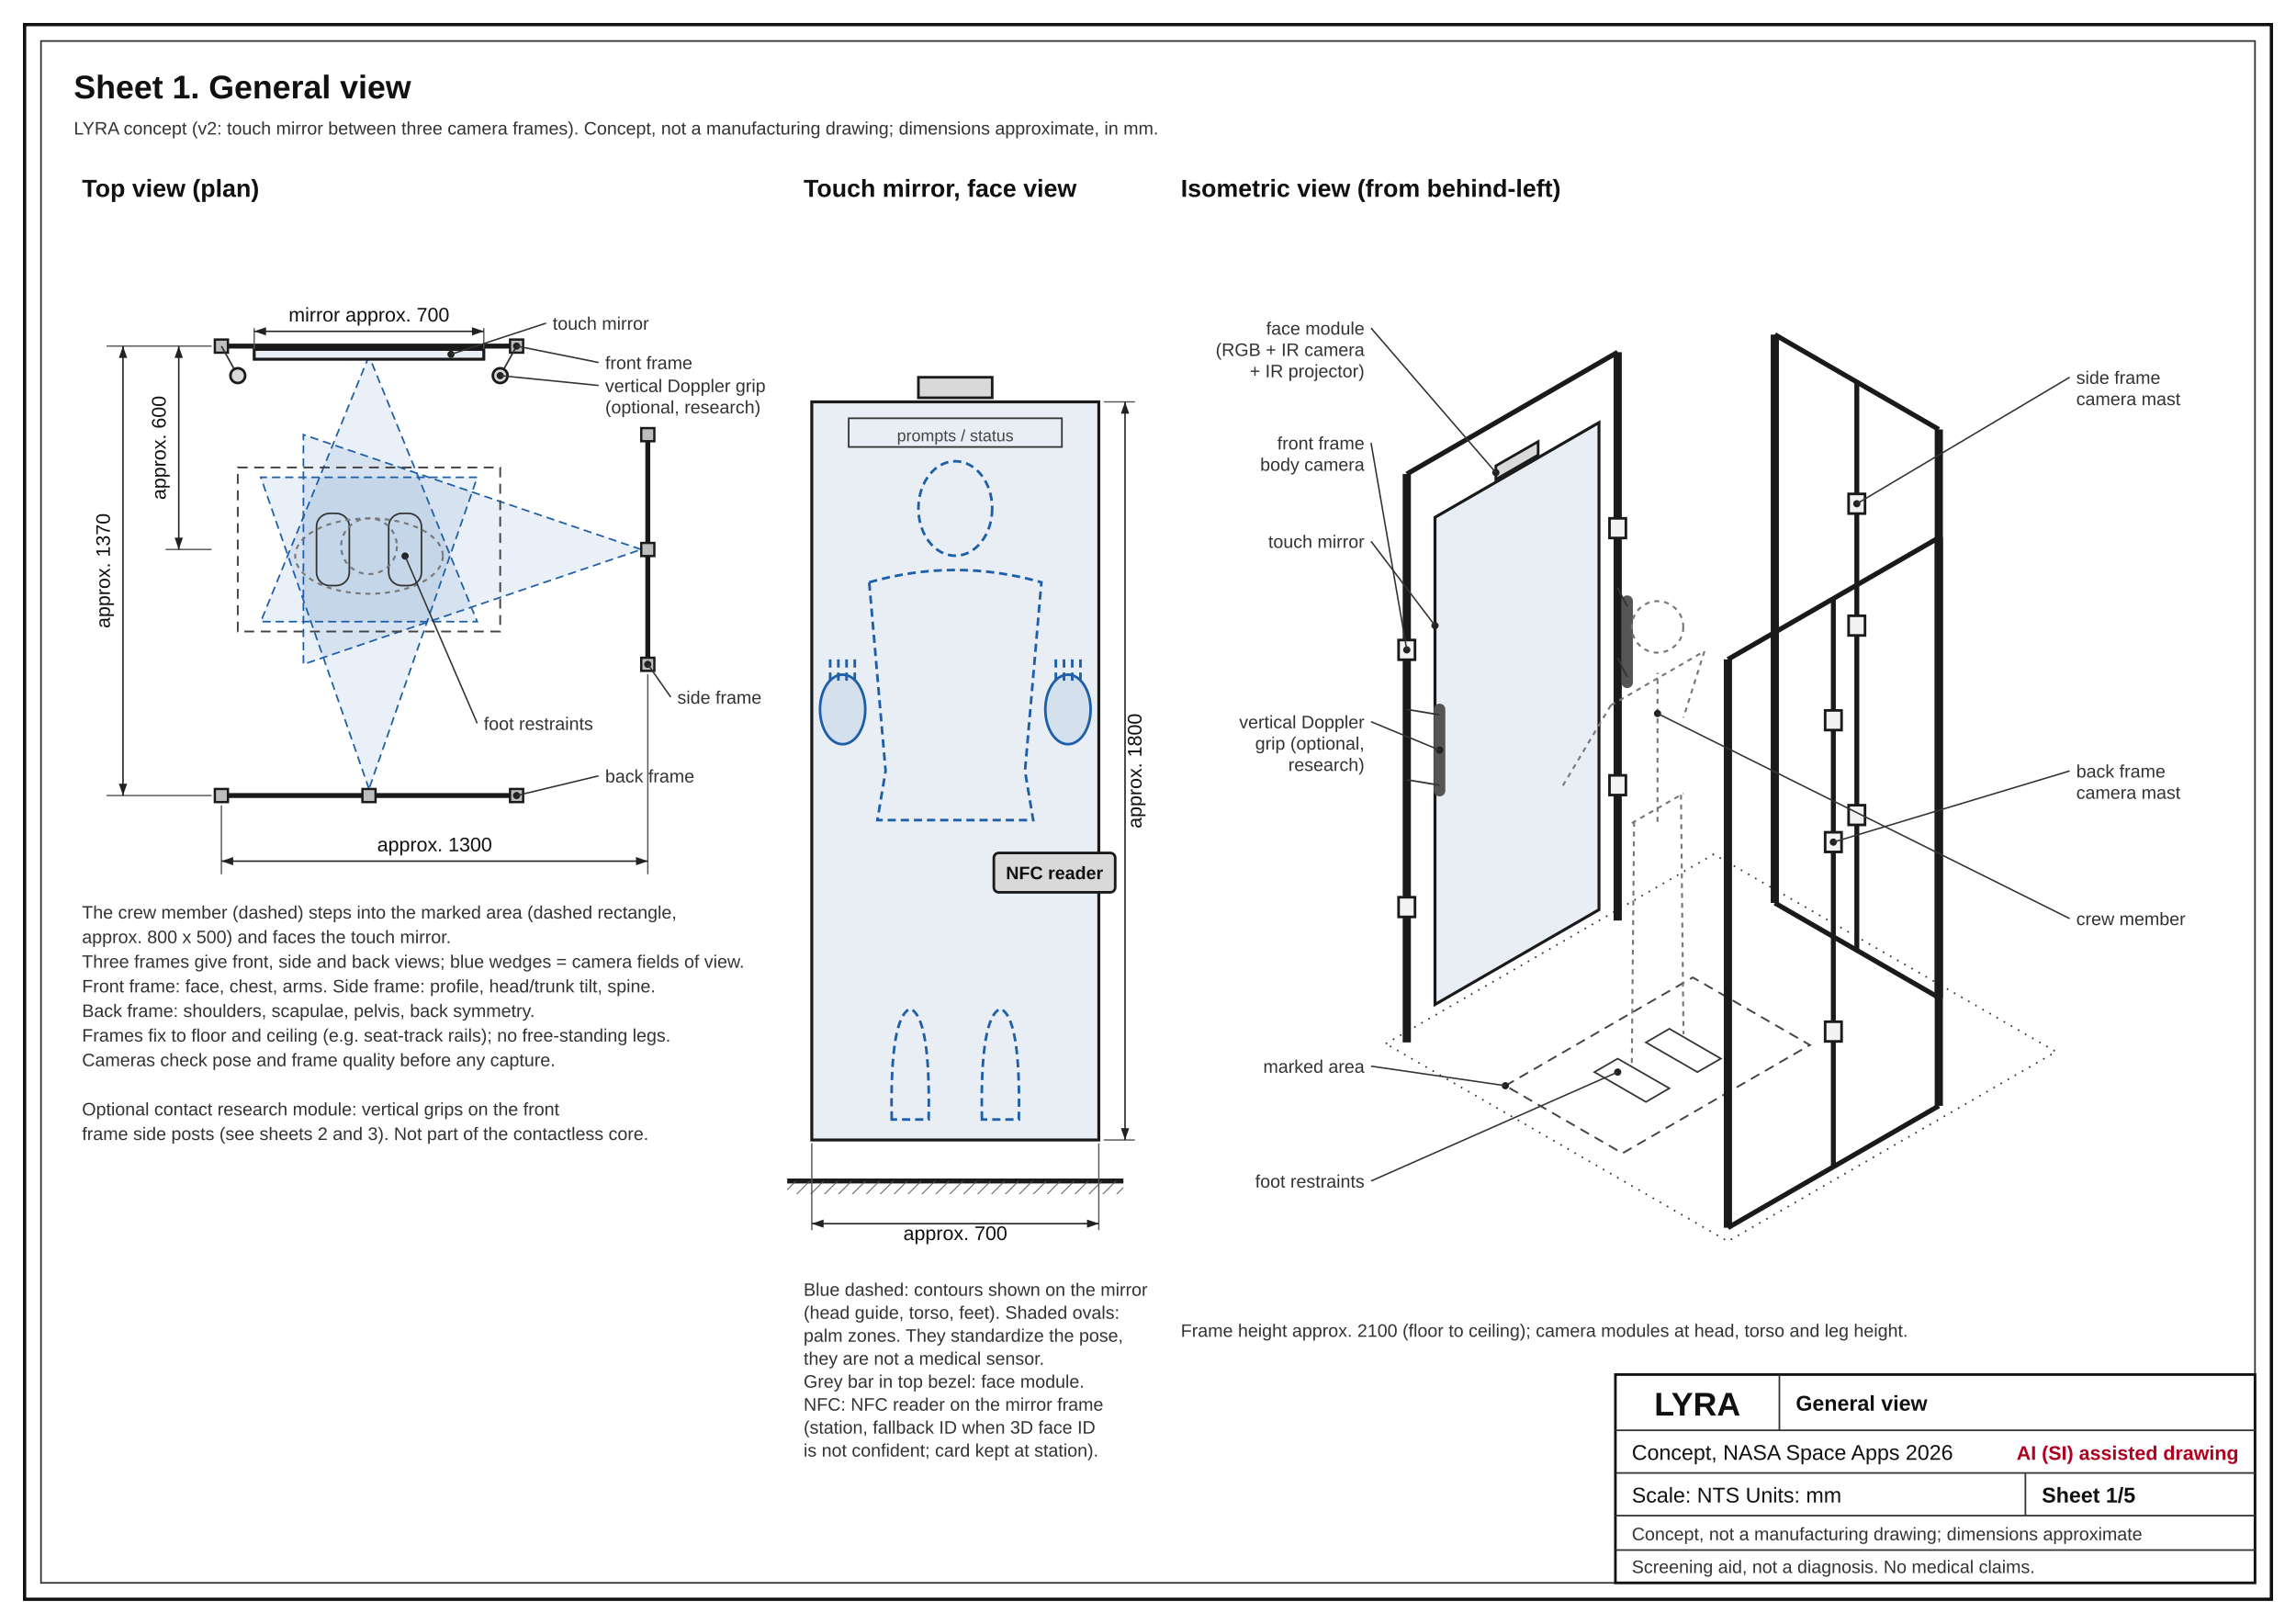
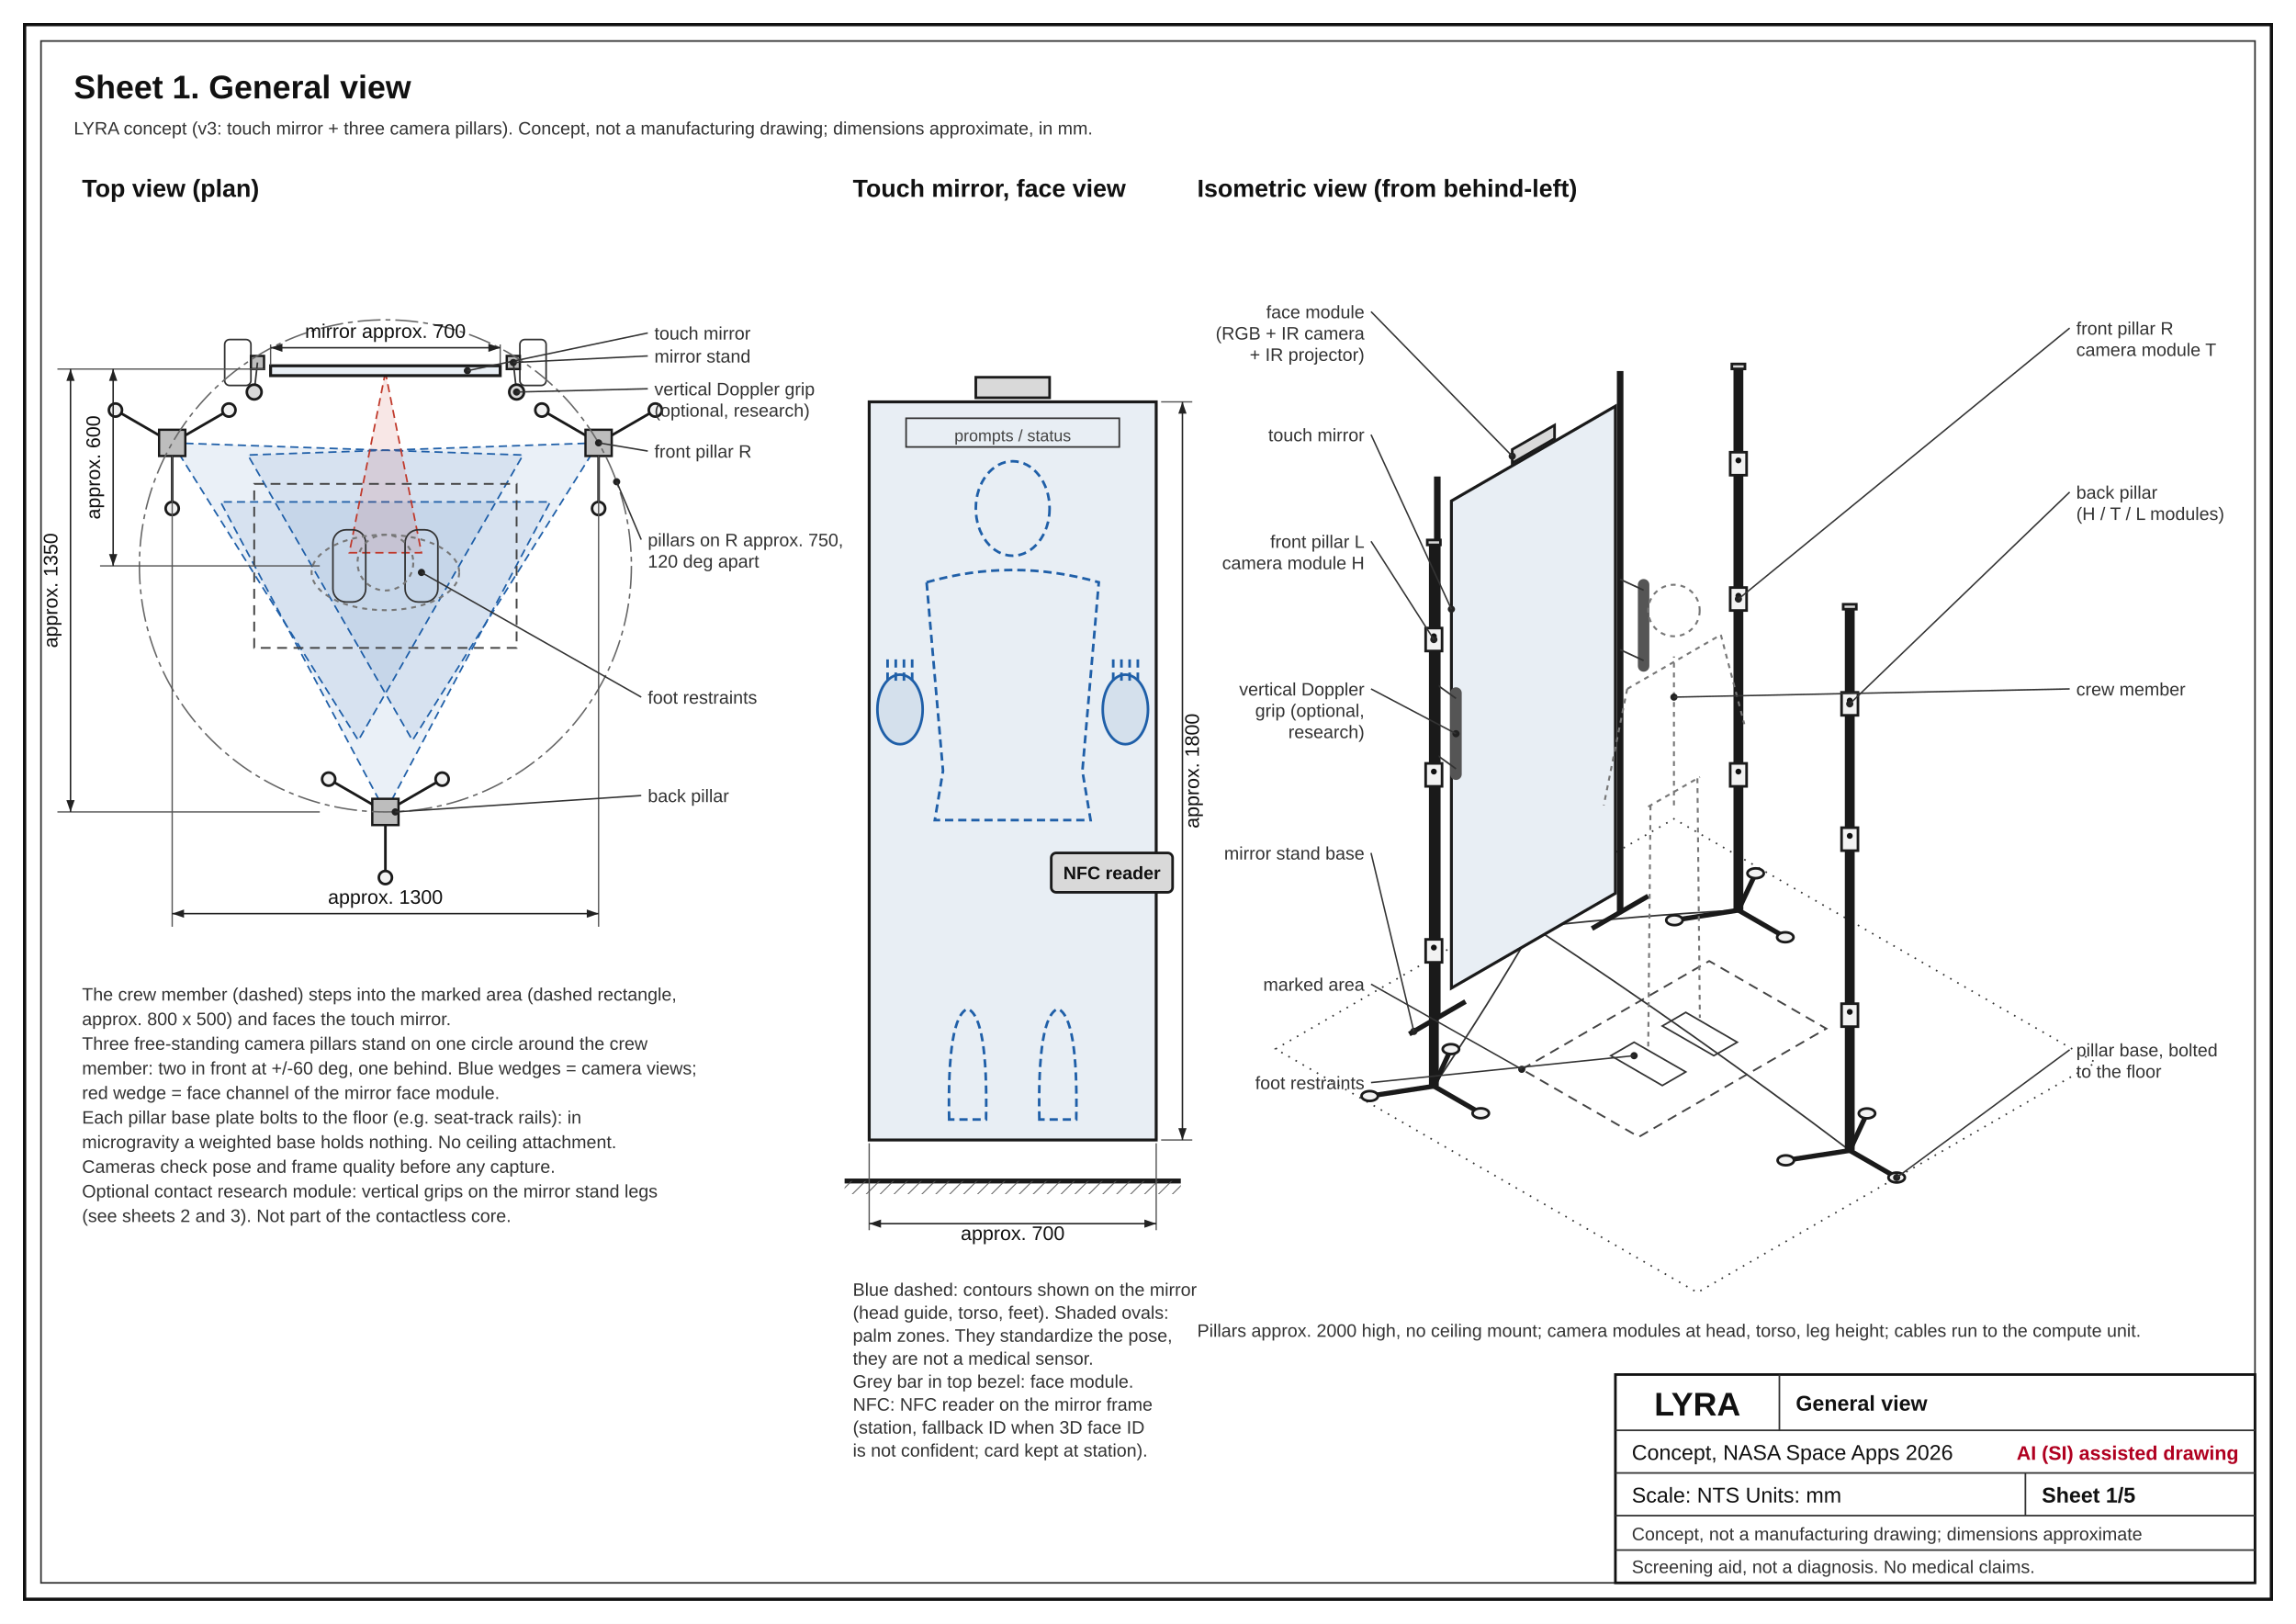
<svg xmlns="http://www.w3.org/2000/svg" viewBox="0 0 1400 990" width="1400" height="990">
  <defs>
    <marker id="da" viewBox="0 0 10 10" refX="10" refY="5" markerWidth="8" markerHeight="8" orient="auto-start-reverse">
      <path d="M0,1.5 L10,5 L0,8.5 z" fill="#222" />
    </marker>
    <marker id="fa" viewBox="0 0 10 10" refX="9" refY="5" markerWidth="7" markerHeight="7" orient="auto">
      <path d="M0,0 L10,5 L0,10 z" fill="#222" />
    </marker>
    <marker id="fr" viewBox="0 0 10 10" refX="9" refY="5" markerWidth="7" markerHeight="7" orient="auto">
      <path d="M0,0 L10,5 L0,10 z" fill="#c0392b" />
    </marker>
    <marker id="fb" viewBox="0 0 10 10" refX="9" refY="5" markerWidth="7" markerHeight="7" orient="auto">
      <path d="M0,0 L10,5 L0,10 z" fill="#1f5fa8" />
    </marker>
    <pattern id="hatch" width="6" height="6" patternUnits="userSpaceOnUse" patternTransform="rotate(45)">
      <line x1="0" y1="0" x2="0" y2="6" stroke="#555" stroke-width="1" />
    </pattern>
    <pattern id="hatch2" width="5" height="5" patternUnits="userSpaceOnUse" patternTransform="rotate(-45)">
      <line x1="0" y1="0" x2="0" y2="5" stroke="#777" stroke-width="0.8" />
    </pattern>
    <style>
    text{font-family:Arial,Helvetica,sans-serif}
    .t{font-size:13px;fill:#111}
    .s{font-size:11px;fill:#333}
    .xs{font-size:10px;fill:#444}
    .b{font-size:13px;fill:#111;font-weight:bold}
    .bs{font-size:11px;fill:#111;font-weight:bold}
    .h{font-size:20px;fill:#111;font-weight:bold}
    .vh{font-size:15px;fill:#111;font-weight:bold}
    .dl{font-size:12px;fill:#111}
    .ai{font-size:12px;fill:#b00020;font-weight:bold}
    .tg{font-size:9.5px;fill:#fff;font-weight:bold;letter-spacing:0.2px}
    .rt{font-size:11px;fill:#c0392b}
    .bt{font-size:11px;fill:#1f5fa8}
    .gt{font-size:11px;fill:#1a7a4a}
    .o{stroke:#1a1a1a;stroke-width:1.6;fill:none}
    .of{stroke:#1a1a1a;stroke-width:1.6;fill:#f2f2f2}
    .ofd{stroke:#1a1a1a;stroke-width:1.6;fill:#d9d9d9}
    .mir{stroke:#1a1a1a;stroke-width:1.8;fill:#e8eef4}
    .thick{stroke:#1a1a1a;stroke-width:3;fill:none}
    .post{stroke:#1a1a1a;stroke-width:1.4;fill:#bdbdbd}
    .thin{stroke:#333;stroke-width:1;fill:none}
    .hid{stroke:#444;stroke-width:1.1;fill:none;stroke-dasharray:6 4}
    .ctr{stroke:#666;stroke-width:0.9;fill:none;stroke-dasharray:14 3 3 3}
    .ex{stroke:#555;stroke-width:0.8;fill:none}
    .dim{stroke:#222;stroke-width:0.9;fill:none;marker-start:url(#da);marker-end:url(#da)}
    .ld{stroke:#333;stroke-width:0.9;fill:none}
    .fl{stroke:#222;stroke-width:1.5;fill:none}
    .fld{stroke:#222;stroke-width:1.5;fill:none;stroke-dasharray:7 4}
    .sl{fill:#c0392b;fill-opacity:0.12;stroke:#c0392b;stroke-width:1;stroke-dasharray:5 3}
    .tof{fill:#1f5fa8;fill-opacity:0.09;stroke:#1f5fa8;stroke-width:1;stroke-dasharray:5 3}
    .hum{stroke:#777;stroke-width:1.2;fill:none;stroke-dasharray:3 3}
    .cont{stroke:#1f5fa8;stroke-width:1.6;fill:none;stroke-dasharray:5 3}
    .palm{stroke:#1f5fa8;stroke-width:1.6;fill:#1f5fa8;fill-opacity:0.10}
    .gel{stroke:#1a7a4a;stroke-width:1.4;fill:#1a7a4a;fill-opacity:0.22}
    .rim{stroke:#1a1a1a;stroke-width:1.2;fill:#9e9e9e}
    .mem{stroke:#6a3d9a;stroke-width:2.2;fill:none}
    .skin{stroke:#8a5a44;stroke-width:1.4;fill:#f3d9c9}
    .ac{stroke:#c0392b;stroke-width:1.6;fill:none;marker-end:url(#fr)}
    .acd{stroke:#1f5fa8;stroke-width:1.4;fill:none;stroke-dasharray:5 3;marker-end:url(#fb)}
    .frame{stroke:#111;stroke-width:2;fill:none}
    .blk{stroke:#1a1a1a;stroke-width:1.5;fill:#fafafa}
    .blkg{stroke:#1a1a1a;stroke-width:1.5;fill:#eef3ee}
    .blkb{stroke:#1a1a1a;stroke-width:1.5;fill:#eaf0f8}
    .blkd{stroke:#555;stroke-width:1.4;fill:#fafafa;stroke-dasharray:6 4}
    .note{stroke:#b35900;stroke-width:1.5;fill:#fff8ef}
    .grp{stroke:#555;stroke-width:1;fill:none;stroke-dasharray:6 4}
  </style>
  </defs>
  <rect x="0" y="0" width="1400" height="990" fill="#fff" />
  <rect x="15.0" y="15.0" width="1370.0" height="960.0" rx="0" class="frame" />
  <rect x="25.0" y="25.0" width="1350.0" height="940.0" rx="0" class="thin" />
  <text x="45.0" y="60.0" class="h" text-anchor="start">Sheet 1. General view</text>
-   <text x="45.0" y="82.0" class="s" text-anchor="start">LYRA concept (v2: touch mirror between three camera frames). Concept, not a manufacturing drawing; dimensions approximate, in mm.</text>
+   <text x="45.0" y="82.0" class="s" text-anchor="start">LYRA concept (v3: touch mirror + three camera pillars). Concept, not a manufacturing drawing; dimensions approximate, in mm.</text>
  <rect x="985" y="838" width="390" height="127" fill="#fff" stroke="#111" stroke-width="1.6" />
  <line x1="985.0" y1="872.0" x2="1375.0" y2="872.0" class="thin" />
  <line x1="985.0" y1="898.0" x2="1375.0" y2="898.0" class="thin" />
  <line x1="985.0" y1="924.0" x2="1375.0" y2="924.0" class="thin" />
  <line x1="985.0" y1="945.0" x2="1375.0" y2="945.0" class="thin" />
  <line x1="1085.0" y1="838.0" x2="1085.0" y2="872.0" class="thin" />
  <line x1="1235.0" y1="898.0" x2="1235.0" y2="924.0" class="thin" />
  <text x="1035.0" y="863.0" class="h" text-anchor="middle">LYRA</text>
  <text x="1095.0" y="860.0" class="b" text-anchor="start">General view</text>
  <text x="995.0" y="890.0" class="t" text-anchor="start">Concept, NASA Space Apps 2026</text>
  <text x="1365.0" y="890.0" class="ai" text-anchor="end">AI (SI) assisted drawing</text>
  <text x="995.0" y="916.0" class="t" text-anchor="start">Scale: NTS   Units: mm</text>
  <text x="1245.0" y="916.0" class="b" text-anchor="start">Sheet 1/5</text>
  <text x="995.0" y="939.0" class="s" text-anchor="start">Concept, not a manufacturing drawing; dimensions approximate</text>
  <text x="995.0" y="959.0" class="s" text-anchor="start">Screening aid, not a diagnosis. No medical claims.</text>
  <text x="50.0" y="120.0" class="vh" text-anchor="start">Top view (plan)</text>
-   <polygon points="225.0,217.0 159.0,379.0 291.0,379.0" class="tof" />
-   <polygon points="391.0,335.0 185.0,265.0 185.0,405.0" class="tof" />
-   <polygon points="225.0,481.0 159.0,291.0 291.0,291.0" class="tof" />
-   <rect x="145.0" y="285.0" width="160.0" height="100.0" rx="0" class="hid" />
-   <rect x="193.0" y="313.0" width="20.0" height="44.0" rx="8" class="thin" />
-   <rect x="237.0" y="313.0" width="20.0" height="44.0" rx="8" class="thin" />
-   <ellipse cx="225.0" cy="339.0" rx="45.0" ry="23.0" class="hum" />
-   <circle cx="225.0" cy="333.0" r="17.0" class="hum" />
-   <line x1="135.0" y1="211.0" x2="315.0" y2="211.0" class="thick" />
-   <rect x="131.0" y="207.0" width="8.0" height="8.0" rx="0" class="post" />
-   <rect x="311.0" y="207.0" width="8.0" height="8.0" rx="0" class="post" />
-   <rect x="155.0" y="213.0" width="140.0" height="6.0" rx="0" class="mir" />
-   <line x1="135.0" y1="211.0" x2="145.0" y2="229.0" class="thin" />
-   <circle cx="145.0" cy="229.0" r="4.5" class="ofd" />
-   <line x1="315.0" y1="211.0" x2="305.0" y2="229.0" class="thin" />
-   <circle cx="305.0" cy="229.0" r="4.5" class="ofd" />
-   <line x1="395.0" y1="265.0" x2="395.0" y2="405.0" class="thick" />
-   <rect x="391.0" y="261.0" width="8.0" height="8.0" rx="0" class="post" />
-   <rect x="391.0" y="331.0" width="8.0" height="8.0" rx="0" class="post" />
-   <rect x="391.0" y="401.0" width="8.0" height="8.0" rx="0" class="post" />
-   <line x1="135.0" y1="485.0" x2="315.0" y2="485.0" class="thick" />
-   <rect x="131.0" y="481.0" width="8.0" height="8.0" rx="0" class="post" />
-   <rect x="221.0" y="481.0" width="8.0" height="8.0" rx="0" class="post" />
-   <rect x="311.0" y="481.0" width="8.0" height="8.0" rx="0" class="post" />
-   <line x1="135.0" y1="491.0" x2="135.0" y2="533.0" class="ex" />
-   <line x1="395.0" y1="411.0" x2="395.0" y2="533.0" class="ex" />
-   <line x1="135.0" y1="525.0" x2="395.0" y2="525.0" class="dim" />
-   <text x="265.0" y="519.0" class="dl" text-anchor="middle">approx. 1300</text>
-   <line x1="129.0" y1="211.0" x2="65.0" y2="211.0" class="ex" />
-   <line x1="129.0" y1="485.0" x2="65.0" y2="485.0" class="ex" />
-   <line x1="75.0" y1="211.0" x2="75.0" y2="485.0" class="dim" />
-   <text x="67.0" y="348.0" class="dl" text-anchor="middle" transform="rotate(-90 67.0 348.0)">approx. 1370</text>
-   <line x1="129.0" y1="335.0" x2="101.0" y2="335.0" class="ex" />
-   <line x1="109.0" y1="211.0" x2="109.0" y2="335.0" class="dim" />
-   <text x="101.0" y="273.0" class="dl" text-anchor="middle" transform="rotate(-90 101.0 273.0)">approx. 600</text>
-   <line x1="155.0" y1="212.6" x2="155.0" y2="200.0" class="ex" />
-   <line x1="295.0" y1="212.6" x2="295.0" y2="200.0" class="ex" />
-   <line x1="155.0" y1="202.0" x2="295.0" y2="202.0" class="dim" />
-   <text x="225.0" y="196.0" class="dl" text-anchor="middle">mirror approx. 700</text>
-   <circle cx="275.0" cy="216.0" r="2.2" fill="#222" />
-   <line x1="275.0" y1="216.0" x2="333.0" y2="197.0" class="ld" />
-   <text x="337.0" y="201.0" class="s" text-anchor="start">touch mirror</text>
-   <circle cx="315.0" cy="211.0" r="2.2" fill="#222" />
-   <line x1="315.0" y1="211.0" x2="365.0" y2="221.0" class="ld" />
-   <text x="369.0" y="225.0" class="s" text-anchor="start">front frame</text>
-   <circle cx="305.0" cy="229.0" r="2.2" fill="#222" />
-   <line x1="305.0" y1="229.0" x2="365.0" y2="235.0" class="ld" />
-   <text x="369.0" y="239.0" class="s" text-anchor="start">vertical Doppler grip</text>
-   <text x="369.0" y="252.0" class="s" text-anchor="start">(optional, research)</text>
-   <circle cx="395.0" cy="405.0" r="2.2" fill="#222" />
-   <line x1="395.0" y1="405.0" x2="409.0" y2="425.0" class="ld" />
-   <text x="413.0" y="429.0" class="s" text-anchor="start">side frame</text>
-   <circle cx="315.0" cy="485.0" r="2.2" fill="#222" />
-   <line x1="315.0" y1="485.0" x2="365.0" y2="473.0" class="ld" />
-   <text x="369.0" y="477.0" class="s" text-anchor="start">back frame</text>
-   <circle cx="247.0" cy="339.0" r="2.2" fill="#222" />
-   <line x1="247.0" y1="339.0" x2="291.0" y2="441.0" class="ld" />
-   <text x="295.0" y="445.0" class="s" text-anchor="start">foot restraints</text>
-   <text x="50.0" y="560.0" class="s" text-anchor="start">The crew member (dashed) steps into the marked area (dashed rectangle,</text>
-   <text x="50.0" y="575.0" class="s" text-anchor="start">approx. 800 x 500) and faces the touch mirror.</text>
-   <text x="50.0" y="590.0" class="s" text-anchor="start">Three frames give front, side and back views; blue wedges = camera fields of view.</text>
-   <text x="50.0" y="605.0" class="s" text-anchor="start">Front frame: face, chest, arms. Side frame: profile, head/trunk tilt, spine.</text>
-   <text x="50.0" y="620.0" class="s" text-anchor="start">Back frame: shoulders, scapulae, pelvis, back symmetry.</text>
-   <text x="50.0" y="635.0" class="s" text-anchor="start">Frames fix to floor and ceiling (e.g. seat-track rails); no free-standing legs.</text>
-   <text x="50.0" y="650.0" class="s" text-anchor="start">Cameras check pose and frame quality before any capture.</text>
-   <text x="50.0" y="680.0" class="s" text-anchor="start">Optional contact research module: vertical grips on the front</text>
-   <text x="50.0" y="695.0" class="s" text-anchor="start">frame side posts (see sheets 2 and 3). Not part of the contactless core.</text>
-   <text x="490.0" y="120.0" class="vh" text-anchor="start">Touch mirror, face view</text>
-   <line x1="480.0" y1="720.0" x2="685.0" y2="720.0" class="thick" />
-   <rect x="480.0" y="720.0" width="205.0" height="8.0" rx="0" class="nc" fill="url(#hatch)" stroke="none" />
-   <rect x="495.0" y="245.0" width="175.0" height="450.0" rx="0" class="mir" />
-   <rect x="517.5" y="255.0" width="130.0" height="17.5" rx="0" class="thin" />
-   <text x="582.5" y="269.0" class="xs" text-anchor="middle">prompts / status</text>
-   <rect x="560.0" y="230.0" width="45.0" height="12.5" rx="0" class="ofd" />
-   <ellipse cx="582.5" cy="310.0" rx="22.5" ry="28.8" class="cont" />
-   <path d="M530.0,355.0 Q582.5,340.0 635.0,355.0 L625.0,470.0 L630.0,500.0 L535.0,500.0 L540.0,470.0 Z" class="cont" />
-   <ellipse cx="513.8" cy="432.5" rx="13.8" ry="21.2" class="palm" />
-   <line x1="521.2" y1="415.0" x2="521.2" y2="401.2" class="cont" />
-   <line x1="516.2" y1="415.0" x2="516.2" y2="401.2" class="cont" />
-   <line x1="511.2" y1="415.0" x2="511.2" y2="401.2" class="cont" />
-   <line x1="506.2" y1="415.0" x2="506.2" y2="401.2" class="cont" />
-   <ellipse cx="651.2" cy="432.5" rx="13.8" ry="21.2" class="palm" />
-   <line x1="643.8" y1="415.0" x2="643.8" y2="401.2" class="cont" />
-   <line x1="648.8" y1="415.0" x2="648.8" y2="401.2" class="cont" />
-   <line x1="653.8" y1="415.0" x2="653.8" y2="401.2" class="cont" />
-   <line x1="658.8" y1="415.0" x2="658.8" y2="401.2" class="cont" />
-   <path d="M543.75,682.5 Q542.5,620.0 555.0,615.0 Q567.5,620.0 566.25,682.5 Z" class="cont" />
-   <path d="M598.75,682.5 Q597.5,620.0 610.0,615.0 Q622.5,620.0 621.25,682.5 Z" class="cont" />
-   <rect x="606.0" y="520.0" width="74.0" height="24.0" rx="3" class="ofd" />
-   <text x="643.0" y="536.0" class="bs" text-anchor="middle">NFC reader</text>
-   <line x1="495.0" y1="697.0" x2="495.0" y2="750.0" class="ex" />
-   <line x1="670.0" y1="697.0" x2="670.0" y2="750.0" class="ex" />
-   <line x1="495.0" y1="746.0" x2="670.0" y2="746.0" class="dim" />
-   <text x="582.5" y="756.0" class="dl" text-anchor="middle">approx. 700</text>
-   <line x1="673.0" y1="245.0" x2="692.0" y2="245.0" class="ex" />
-   <line x1="673.0" y1="695.0" x2="692.0" y2="695.0" class="ex" />
-   <line x1="686.0" y1="245.0" x2="686.0" y2="695.0" class="dim" />
-   <text x="696.0" y="470.0" class="dl" text-anchor="middle" transform="rotate(-90 696.0 470.0)">approx. 1800</text>
-   <text x="490.0" y="790.0" class="s" text-anchor="start">Blue dashed: contours shown on the mirror</text>
-   <text x="490.0" y="804.0" class="s" text-anchor="start">(head guide, torso, feet). Shaded ovals:</text>
-   <text x="490.0" y="818.0" class="s" text-anchor="start">palm zones. They standardize the pose,</text>
-   <text x="490.0" y="832.0" class="s" text-anchor="start">they are not a medical sensor.</text>
-   <text x="490.0" y="846.0" class="s" text-anchor="start">Grey bar in top bezel: face module.</text>
-   <text x="490.0" y="860.0" class="s" text-anchor="start">NFC: NFC reader on the mirror frame</text>
-   <text x="490.0" y="874.0" class="s" text-anchor="start">(station, fallback ID when 3D face ID</text>
-   <text x="490.0" y="888.0" class="s" text-anchor="start">is not confident; card kept at station).</text>
-   <text x="720.0" y="120.0" class="vh" text-anchor="start">Isometric view (from behind-left)</text>
-   <polygon points="845.0,636.3 1045.0,520.8 1253.7,641.2 1053.6,756.8" class="thin" stroke-dasharray="1 4" />
-   <polygon points="917.9,661.9 1032.2,595.9 1103.6,637.1 989.3,703.1" class="hid" />
-   <line x1="857.8" y1="635.5" x2="857.8" y2="289.0" stroke="#1a1a1a" stroke-width="5" />
-   <line x1="986.4" y1="561.2" x2="986.4" y2="214.7" stroke="#1a1a1a" stroke-width="5" />
-   <line x1="857.8" y1="289.0" x2="986.4" y2="214.7" class="thick" />
-   <polygon points="875.0,612.4 975.0,554.6 975.0,257.6 875.0,315.4" class="mir" />
-   <polygon points="912.1,292.3 937.9,277.4 937.9,269.2 912.1,284.0" class="ofd" />
-   <rect x="981.4" y="316.0" width="10.0" height="12.0" rx="0" class="of" />
-   <rect x="852.8" y="390.2" width="10.0" height="12.0" rx="0" class="of" />
-   <rect x="981.4" y="472.7" width="10.0" height="12.0" rx="0" class="of" />
-   <rect x="852.8" y="547.0" width="10.0" height="12.0" rx="0" class="of" />
-   <line x1="877.8" y1="482.0" x2="877.8" y2="432.5" stroke="#555" stroke-width="7" stroke-linecap="round" />
-   <line x1="857.8" y1="475.4" x2="877.8" y2="478.7" class="thin" />
-   <line x1="857.8" y1="432.5" x2="877.8" y2="435.8" class="thin" />
-   <line x1="992.2" y1="416.0" x2="992.2" y2="366.5" stroke="#555" stroke-width="7" stroke-linecap="round" />
-   <line x1="986.4" y1="401.2" x2="992.2" y2="412.7" class="thin" />
-   <line x1="986.4" y1="358.3" x2="992.2" y2="369.8" class="thin" />
-   <line x1="1010.7" y1="501.0" x2="1010.7" y2="410.2" class="hum" />
-   <line x1="982.2" y1="430.0" x2="1039.3" y2="397.0" class="hum" />
-   <line x1="982.2" y1="430.0" x2="952.1" y2="480.4" class="hum" />
-   <line x1="1039.3" y1="397.0" x2="1026.5" y2="437.5" class="hum" />
-   <line x1="996.4" y1="501.0" x2="995.0" y2="648.7" class="hum" />
-   <line x1="1025.0" y1="484.5" x2="1026.5" y2="630.5" class="hum" />
-   <line x1="995.0" y1="501.8" x2="1026.5" y2="483.7" class="hum" />
-   <circle cx="1010.7" cy="382.2" r="15.7" class="hum" />
-   <polygon points="972.2,653.6 986.4,645.4 1017.9,663.5 1003.6,671.8" class="thin" />
-   <polygon points="1003.6,635.5 1017.9,627.2 1049.3,645.4 1035.0,653.6" class="thin" />
-   <line x1="1082.2" y1="550.5" x2="1082.2" y2="204.0" stroke="#1a1a1a" stroke-width="5" />
-   <line x1="1182.2" y1="608.2" x2="1182.2" y2="261.8" stroke="#1a1a1a" stroke-width="5" />
-   <line x1="1132.2" y1="579.4" x2="1132.2" y2="232.9" stroke="#1a1a1a" stroke-width="3" />
-   <line x1="1082.2" y1="204.0" x2="1182.2" y2="261.8" class="thick" />
-   <line x1="1082.2" y1="550.5" x2="1182.2" y2="608.2" class="thick" />
-   <rect x="1127.2" y="301.1" width="10.0" height="12.0" rx="0" class="of" />
-   <rect x="1127.2" y="375.4" width="10.0" height="12.0" rx="0" class="of" />
-   <rect x="1127.2" y="490.9" width="10.0" height="12.0" rx="0" class="of" />
-   <line x1="1053.6" y1="748.5" x2="1053.6" y2="402.0" stroke="#1a1a1a" stroke-width="5" />
-   <line x1="1182.2" y1="674.2" x2="1182.2" y2="327.8" stroke="#1a1a1a" stroke-width="5" />
-   <line x1="1117.9" y1="711.4" x2="1117.9" y2="364.9" stroke="#1a1a1a" stroke-width="3" />
-   <line x1="1053.6" y1="402.0" x2="1182.2" y2="327.8" class="thick" />
-   <line x1="1053.6" y1="748.5" x2="1182.2" y2="674.2" class="thick" />
-   <rect x="1112.9" y="433.1" width="10.0" height="12.0" rx="0" class="of" />
-   <rect x="1112.9" y="507.4" width="10.0" height="12.0" rx="0" class="of" />
-   <rect x="1112.9" y="622.9" width="10.0" height="12.0" rx="0" class="of" />
-   <circle cx="875.0" cy="381.4" r="2.2" fill="#222" />
-   <line x1="875.0" y1="381.4" x2="836.0" y2="330.0" class="ld" />
-   <text x="832.0" y="334.0" class="s" text-anchor="end">touch mirror</text>
-   <circle cx="912.1" cy="288.1" r="2.2" fill="#222" />
-   <line x1="912.1" y1="288.1" x2="836.0" y2="200.0" class="ld" />
-   <text x="832.0" y="204.0" class="s" text-anchor="end">face module</text>
-   <text x="832.0" y="217.0" class="s" text-anchor="end">(RGB + IR camera</text>
-   <text x="832.0" y="230.0" class="s" text-anchor="end">+ IR projector)</text>
-   <circle cx="857.8" cy="396.2" r="2.2" fill="#222" />
-   <line x1="857.8" y1="396.2" x2="836.0" y2="270.0" class="ld" />
-   <text x="832.0" y="274.0" class="s" text-anchor="end">front frame</text>
-   <text x="832.0" y="287.0" class="s" text-anchor="end">body camera</text>
-   <circle cx="877.8" cy="457.3" r="2.2" fill="#222" />
-   <line x1="877.8" y1="457.3" x2="836.0" y2="440.0" class="ld" />
-   <text x="832.0" y="444.0" class="s" text-anchor="end">vertical Doppler</text>
-   <text x="832.0" y="457.0" class="s" text-anchor="end">grip (optional,</text>
-   <text x="832.0" y="470.0" class="s" text-anchor="end">research)</text>
-   <circle cx="917.9" cy="661.9" r="2.2" fill="#222" />
-   <line x1="917.9" y1="661.9" x2="836.0" y2="650.0" class="ld" />
-   <text x="832.0" y="654.0" class="s" text-anchor="end">marked area</text>
-   <circle cx="986.4" cy="653.6" r="2.2" fill="#222" />
-   <line x1="986.4" y1="653.6" x2="836.0" y2="720.0" class="ld" />
-   <text x="832.0" y="724.0" class="s" text-anchor="end">foot restraints</text>
-   <circle cx="1132.2" cy="307.1" r="2.2" fill="#222" />
-   <line x1="1132.2" y1="307.1" x2="1262.0" y2="230.0" class="ld" />
-   <text x="1266.0" y="234.0" class="s" text-anchor="start">side frame</text>
-   <text x="1266.0" y="247.0" class="s" text-anchor="start">camera mast</text>
-   <circle cx="1117.9" cy="513.4" r="2.2" fill="#222" />
-   <line x1="1117.9" y1="513.4" x2="1262.0" y2="470.0" class="ld" />
-   <text x="1266.0" y="474.0" class="s" text-anchor="start">back frame</text>
-   <text x="1266.0" y="487.0" class="s" text-anchor="start">camera mast</text>
-   <circle cx="1010.7" cy="435.0" r="2.2" fill="#222" />
-   <line x1="1010.7" y1="435.0" x2="1262.0" y2="560.0" class="ld" />
-   <text x="1266.0" y="564.0" class="s" text-anchor="start">crew member</text>
-   <text x="720.0" y="815.0" class="s" text-anchor="start">Frame height approx. 2100 (floor to ceiling); camera modules at head, torso and leg height.</text>
+   <polygon points="105.0,270.0 318.9,277.4 218.5,451.4" class="tof" />
+   <polygon points="365.0,270.0 251.5,451.4 151.1,277.4" class="tof" />
+   <polygon points="235.0,495.0 134.5,306.0 335.5,306.0" class="tof" />
+   <polygon points="235.0,227.0 213.0,337.0 257.0,337.0" class="sl" />
+   <rect x="155.0" y="295.0" width="160.0" height="100.0" rx="0" class="hid" />
+   <rect x="203.0" y="323.0" width="20.0" height="44.0" rx="8" class="thin" />
+   <rect x="247.0" y="323.0" width="20.0" height="44.0" rx="8" class="thin" />
+   <ellipse cx="235.0" cy="349.0" rx="45.0" ry="23.0" class="hum" />
+   <circle cx="235.0" cy="343.0" r="17.0" class="hum" />
+   <rect x="137.0" y="207.0" width="16.0" height="28.0" rx="3" class="thin" />
+   <rect x="153.0" y="217.0" width="8.0" height="8.0" rx="0" class="post" />
+   <rect x="317.0" y="207.0" width="16.0" height="28.0" rx="3" class="thin" />
+   <rect x="309.0" y="217.0" width="8.0" height="8.0" rx="0" class="post" />
+   <rect x="165.0" y="223.0" width="140.0" height="6.0" rx="0" class="mir" />
+   <line x1="157.0" y1="221.0" x2="155.0" y2="239.0" class="thin" />
+   <circle cx="155.0" cy="239.0" r="4.5" class="ofd" />
+   <line x1="313.0" y1="221.0" x2="315.0" y2="239.0" class="thin" />
+   <circle cx="315.0" cy="239.0" r="4.5" class="ofd" />
+   <line x1="105.0" y1="270.0" x2="70.4" y2="250.0" class="o" />
+   <circle cx="70.4" cy="250.0" r="4.0" class="of" />
+   <line x1="105.0" y1="270.0" x2="139.6" y2="250.0" class="o" />
+   <circle cx="139.6" cy="250.0" r="4.0" class="of" />
+   <line x1="105.0" y1="270.0" x2="105.0" y2="310.0" class="o" />
+   <circle cx="105.0" cy="310.0" r="4.0" class="of" />
+   <rect x="97.0" y="262.0" width="16.0" height="16.0" rx="0" class="post" />
+   <line x1="365.0" y1="270.0" x2="399.6" y2="250.0" class="o" />
+   <circle cx="399.6" cy="250.0" r="4.0" class="of" />
+   <line x1="365.0" y1="270.0" x2="365.0" y2="310.0" class="o" />
+   <circle cx="365.0" cy="310.0" r="4.0" class="of" />
+   <line x1="365.0" y1="270.0" x2="330.4" y2="250.0" class="o" />
+   <circle cx="330.4" cy="250.0" r="4.0" class="of" />
+   <rect x="357.0" y="262.0" width="16.0" height="16.0" rx="0" class="post" />
+   <line x1="235.0" y1="495.0" x2="235.0" y2="535.0" class="o" />
+   <circle cx="235.0" cy="535.0" r="4.0" class="of" />
+   <line x1="235.0" y1="495.0" x2="200.4" y2="475.0" class="o" />
+   <circle cx="200.4" cy="475.0" r="4.0" class="of" />
+   <line x1="235.0" y1="495.0" x2="269.6" y2="475.0" class="o" />
+   <circle cx="269.6" cy="475.0" r="4.0" class="of" />
+   <rect x="227.0" y="487.0" width="16.0" height="16.0" rx="0" class="post" />
+   <circle cx="235.0" cy="345.0" r="150.0" class="ctr" />
+   <line x1="105.0" y1="278.0" x2="105.0" y2="565.0" class="ex" />
+   <line x1="365.0" y1="278.0" x2="365.0" y2="565.0" class="ex" />
+   <line x1="105.0" y1="557.0" x2="365.0" y2="557.0" class="dim" />
+   <text x="235.0" y="551.0" class="dl" text-anchor="middle">approx. 1300</text>
+   <line x1="161.0" y1="225.0" x2="35.0" y2="225.0" class="ex" />
+   <line x1="195.0" y1="495.0" x2="35.0" y2="495.0" class="ex" />
+   <line x1="43.0" y1="225.0" x2="43.0" y2="495.0" class="dim" />
+   <text x="35.0" y="360.0" class="dl" text-anchor="middle" transform="rotate(-90 35.0 360.0)">approx. 1350</text>
+   <line x1="195.0" y1="345.0" x2="61.0" y2="345.0" class="ex" />
+   <line x1="69.0" y1="225.0" x2="69.0" y2="345.0" class="dim" />
+   <text x="61.0" y="285.0" class="dl" text-anchor="middle" transform="rotate(-90 61.0 285.0)">approx. 600</text>
+   <line x1="165.0" y1="222.6" x2="165.0" y2="210.0" class="ex" />
+   <line x1="305.0" y1="222.6" x2="305.0" y2="210.0" class="ex" />
+   <line x1="165.0" y1="212.0" x2="305.0" y2="212.0" class="dim" />
+   <text x="235.0" y="206.0" class="dl" text-anchor="middle">mirror approx. 700</text>
+   <circle cx="376.0" cy="293.7" r="2.2" fill="#222" />
+   <line x1="376.0" y1="293.7" x2="391.0" y2="329.0" class="ld" />
+   <text x="395.0" y="333.0" class="s" text-anchor="start">pillars on R approx. 750,</text>
+   <text x="395.0" y="346.0" class="s" text-anchor="start">120 deg apart</text>
+   <circle cx="285.0" cy="226.0" r="2.2" fill="#222" />
+   <line x1="285.0" y1="226.0" x2="395.0" y2="203.0" class="ld" />
+   <text x="399.0" y="207.0" class="s" text-anchor="start">touch mirror</text>
+   <circle cx="313.0" cy="221.0" r="2.2" fill="#222" />
+   <line x1="313.0" y1="221.0" x2="395.0" y2="217.0" class="ld" />
+   <text x="399.0" y="221.0" class="s" text-anchor="start">mirror stand</text>
+   <circle cx="315.0" cy="239.0" r="2.2" fill="#222" />
+   <line x1="315.0" y1="239.0" x2="395.0" y2="237.0" class="ld" />
+   <text x="399.0" y="241.0" class="s" text-anchor="start">vertical Doppler grip</text>
+   <text x="399.0" y="254.0" class="s" text-anchor="start">(optional, research)</text>
+   <circle cx="365.0" cy="270.0" r="2.2" fill="#222" />
+   <line x1="365.0" y1="270.0" x2="395.0" y2="275.0" class="ld" />
+   <text x="399.0" y="279.0" class="s" text-anchor="start">front pillar R</text>
+   <circle cx="241.0" cy="495.0" r="2.2" fill="#222" />
+   <line x1="241.0" y1="495.0" x2="391.0" y2="485.0" class="ld" />
+   <text x="395.0" y="489.0" class="s" text-anchor="start">back pillar</text>
+   <circle cx="257.0" cy="349.0" r="2.2" fill="#222" />
+   <line x1="257.0" y1="349.0" x2="391.0" y2="425.0" class="ld" />
+   <text x="395.0" y="429.0" class="s" text-anchor="start">foot restraints</text>
+   <text x="50.0" y="610.0" class="s" text-anchor="start">The crew member (dashed) steps into the marked area (dashed rectangle,</text>
+   <text x="50.0" y="625.0" class="s" text-anchor="start">approx. 800 x 500) and faces the touch mirror.</text>
+   <text x="50.0" y="640.0" class="s" text-anchor="start">Three free-standing camera pillars stand on one circle around the crew</text>
+   <text x="50.0" y="655.0" class="s" text-anchor="start">member: two in front at +/-60 deg, one behind. Blue wedges = camera views;</text>
+   <text x="50.0" y="670.0" class="s" text-anchor="start">red wedge = face channel of the mirror face module.</text>
+   <text x="50.0" y="685.0" class="s" text-anchor="start">Each pillar base plate bolts to the floor (e.g. seat-track rails): in</text>
+   <text x="50.0" y="700.0" class="s" text-anchor="start">microgravity a weighted base holds nothing. No ceiling attachment.</text>
+   <text x="50.0" y="715.0" class="s" text-anchor="start">Cameras check pose and frame quality before any capture.</text>
+   <text x="50.0" y="730.0" class="s" text-anchor="start">Optional contact research module: vertical grips on the mirror stand legs</text>
+   <text x="50.0" y="745.0" class="s" text-anchor="start">(see sheets 2 and 3). Not part of the contactless core.</text>
+   <text x="520.0" y="120.0" class="vh" text-anchor="start">Touch mirror, face view</text>
+   <line x1="515.0" y1="720.0" x2="720.0" y2="720.0" class="thick" />
+   <rect x="515.0" y="720.0" width="205.0" height="8.0" rx="0" class="nc" fill="url(#hatch)" stroke="none" />
+   <rect x="530.0" y="245.0" width="175.0" height="450.0" rx="0" class="mir" />
+   <rect x="552.5" y="255.0" width="130.0" height="17.5" rx="0" class="thin" />
+   <text x="617.5" y="269.0" class="xs" text-anchor="middle">prompts / status</text>
+   <rect x="595.0" y="230.0" width="45.0" height="12.5" rx="0" class="ofd" />
+   <ellipse cx="617.5" cy="310.0" rx="22.5" ry="28.8" class="cont" />
+   <path d="M565.0,355.0 Q617.5,340.0 670.0,355.0 L660.0,470.0 L665.0,500.0 L570.0,500.0 L575.0,470.0 Z" class="cont" />
+   <ellipse cx="548.8" cy="432.5" rx="13.8" ry="21.2" class="palm" />
+   <line x1="556.2" y1="415.0" x2="556.2" y2="401.2" class="cont" />
+   <line x1="551.2" y1="415.0" x2="551.2" y2="401.2" class="cont" />
+   <line x1="546.2" y1="415.0" x2="546.2" y2="401.2" class="cont" />
+   <line x1="541.2" y1="415.0" x2="541.2" y2="401.2" class="cont" />
+   <ellipse cx="686.2" cy="432.5" rx="13.8" ry="21.2" class="palm" />
+   <line x1="678.8" y1="415.0" x2="678.8" y2="401.2" class="cont" />
+   <line x1="683.8" y1="415.0" x2="683.8" y2="401.2" class="cont" />
+   <line x1="688.8" y1="415.0" x2="688.8" y2="401.2" class="cont" />
+   <line x1="693.8" y1="415.0" x2="693.8" y2="401.2" class="cont" />
+   <path d="M578.75,682.5 Q577.5,620.0 590.0,615.0 Q602.5,620.0 601.25,682.5 Z" class="cont" />
+   <path d="M633.75,682.5 Q632.5,620.0 645.0,615.0 Q657.5,620.0 656.25,682.5 Z" class="cont" />
+   <rect x="641.0" y="520.0" width="74.0" height="24.0" rx="3" class="ofd" />
+   <text x="678.0" y="536.0" class="bs" text-anchor="middle">NFC reader</text>
+   <line x1="530.0" y1="697.0" x2="530.0" y2="750.0" class="ex" />
+   <line x1="705.0" y1="697.0" x2="705.0" y2="750.0" class="ex" />
+   <line x1="530.0" y1="746.0" x2="705.0" y2="746.0" class="dim" />
+   <text x="617.5" y="756.0" class="dl" text-anchor="middle">approx. 700</text>
+   <line x1="708.0" y1="245.0" x2="727.0" y2="245.0" class="ex" />
+   <line x1="708.0" y1="695.0" x2="727.0" y2="695.0" class="ex" />
+   <line x1="721.0" y1="245.0" x2="721.0" y2="695.0" class="dim" />
+   <text x="731.0" y="470.0" class="dl" text-anchor="middle" transform="rotate(-90 731.0 470.0)">approx. 1800</text>
+   <text x="520.0" y="790.0" class="s" text-anchor="start">Blue dashed: contours shown on the mirror</text>
+   <text x="520.0" y="804.0" class="s" text-anchor="start">(head guide, torso, feet). Shaded ovals:</text>
+   <text x="520.0" y="818.0" class="s" text-anchor="start">palm zones. They standardize the pose,</text>
+   <text x="520.0" y="832.0" class="s" text-anchor="start">they are not a medical sensor.</text>
+   <text x="520.0" y="846.0" class="s" text-anchor="start">Grey bar in top bezel: face module.</text>
+   <text x="520.0" y="860.0" class="s" text-anchor="start">NFC: NFC reader on the mirror frame</text>
+   <text x="520.0" y="874.0" class="s" text-anchor="start">(station, fallback ID when 3D face ID</text>
+   <text x="520.0" y="888.0" class="s" text-anchor="start">is not confident; card kept at station).</text>
+   <text x="730.0" y="120.0" class="vh" text-anchor="start">Isometric view (from behind-left)</text>
+   <polygon points="777.8,639.5 1020.7,499.2 1277.9,647.8 1035.0,788.0" class="thin" stroke-dasharray="1 4" />
+   <polygon points="927.9,651.9 1042.2,585.9 1113.6,627.1 999.3,693.1" class="hid" />
+   <path d="M874.3,662.2 Q908.2,611.7 935.0,565.2" class="thin" stroke="#777" />
+   <path d="M1060.0,554.9 Q1001.1,558.0 935.0,565.2" class="thin" stroke="#777" />
+   <path d="M1127.9,701.4 Q1035.0,631.2 935.0,565.2" class="thin" stroke="#777" />
+   <rect x="926.0" y="551.2" width="18.0" height="14.0" rx="2" class="ofd" />
+   <line x1="1060.0" y1="554.9" x2="1070.5" y2="532.4" class="thick" />
+   <ellipse cx="1070.5" cy="532.4" rx="5.0" ry="3.0" class="of" />
+   <line x1="1060.0" y1="554.9" x2="1088.6" y2="571.4" class="thick" />
+   <ellipse cx="1088.6" cy="571.4" rx="5.0" ry="3.0" class="of" />
+   <line x1="1060.0" y1="554.9" x2="1021.0" y2="561.0" class="thick" />
+   <ellipse cx="1021.0" cy="561.0" rx="5.0" ry="3.0" class="of" />
+   <line x1="1060.0" y1="554.9" x2="1060.0" y2="224.9" stroke="#1a1a1a" stroke-width="6" />
+   <rect x="1056.0" y="221.9" width="8.0" height="3.0" rx="0" class="ofd" />
+   <rect x="1055.0" y="275.7" width="10.0" height="14.0" rx="0" class="of" />
+   <circle cx="1060.0" cy="280.7" r="1.8" class="nc" fill="#111" stroke="none" />
+   <rect x="1055.0" y="358.2" width="10.0" height="14.0" rx="0" class="of" />
+   <circle cx="1060.0" cy="363.2" r="1.8" class="nc" fill="#111" stroke="none" />
+   <rect x="1055.0" y="465.4" width="10.0" height="14.0" rx="0" class="of" />
+   <circle cx="1060.0" cy="470.4" r="1.8" class="nc" fill="#111" stroke="none" />
+   <line x1="859.3" y1="630.4" x2="893.6" y2="610.6" class="thick" />
+   <line x1="876.4" y1="620.5" x2="876.4" y2="290.5" stroke="#1a1a1a" stroke-width="4" />
+   <line x1="970.7" y1="566.1" x2="1005.0" y2="546.3" class="thick" />
+   <line x1="987.9" y1="556.2" x2="987.9" y2="226.2" stroke="#1a1a1a" stroke-width="4" />
+   <polygon points="885.0,602.4 985.0,544.6 985.0,247.6 885.0,305.4" class="mir" />
+   <polygon points="922.1,282.3 947.9,267.4 947.9,259.2 922.1,274.0" class="ofd" />
+   <line x1="887.8" y1="472.0" x2="887.8" y2="422.5" stroke="#555" stroke-width="7" stroke-linecap="round" />
+   <line x1="876.4" y1="460.5" x2="887.8" y2="468.7" class="thin" />
+   <line x1="876.4" y1="417.6" x2="887.8" y2="425.8" class="thin" />
+   <line x1="1002.2" y1="406.0" x2="1002.2" y2="356.5" stroke="#555" stroke-width="7" stroke-linecap="round" />
+   <line x1="987.9" y1="396.1" x2="1002.2" y2="402.7" class="thin" />
+   <line x1="987.9" y1="353.2" x2="1002.2" y2="359.8" class="thin" />
+   <line x1="874.3" y1="662.2" x2="835.2" y2="668.2" class="thick" />
+   <ellipse cx="835.2" cy="668.2" rx="5.0" ry="3.0" class="of" />
+   <line x1="874.3" y1="662.2" x2="884.7" y2="639.6" class="thick" />
+   <ellipse cx="884.7" cy="639.6" rx="5.0" ry="3.0" class="of" />
+   <line x1="874.3" y1="662.2" x2="902.9" y2="678.7" class="thick" />
+   <ellipse cx="902.9" cy="678.7" rx="5.0" ry="3.0" class="of" />
+   <line x1="874.3" y1="662.2" x2="874.3" y2="332.2" stroke="#1a1a1a" stroke-width="6" />
+   <rect x="870.3" y="329.2" width="8.0" height="3.0" rx="0" class="ofd" />
+   <rect x="869.3" y="382.9" width="10.0" height="14.0" rx="0" class="of" />
+   <circle cx="874.3" cy="387.9" r="1.8" class="nc" fill="#111" stroke="none" />
+   <rect x="869.3" y="465.4" width="10.0" height="14.0" rx="0" class="of" />
+   <circle cx="874.3" cy="470.4" r="1.8" class="nc" fill="#111" stroke="none" />
+   <rect x="869.3" y="572.7" width="10.0" height="14.0" rx="0" class="of" />
+   <circle cx="874.3" cy="577.7" r="1.8" class="nc" fill="#111" stroke="none" />
+   <line x1="1020.7" y1="491.0" x2="1020.7" y2="400.2" class="hum" />
+   <line x1="992.2" y1="420.0" x2="1049.3" y2="387.0" class="hum" />
+   <line x1="992.2" y1="420.0" x2="977.9" y2="491.0" class="hum" />
+   <line x1="1049.3" y1="387.0" x2="1063.6" y2="441.5" class="hum" />
+   <line x1="1006.4" y1="491.0" x2="1005.0" y2="638.7" class="hum" />
+   <line x1="1035.0" y1="474.5" x2="1036.5" y2="620.5" class="hum" />
+   <line x1="1005.0" y1="491.8" x2="1036.5" y2="473.7" class="hum" />
+   <circle cx="1020.7" cy="372.2" r="15.7" class="hum" />
+   <polygon points="982.2,643.6 996.4,635.4 1027.9,653.5 1013.6,661.8" class="thin" />
+   <polygon points="1013.6,625.5 1027.9,617.2 1059.3,635.4 1045.0,643.6" class="thin" />
+   <line x1="1127.9" y1="701.4" x2="1156.5" y2="717.9" class="thick" />
+   <ellipse cx="1156.5" cy="717.9" rx="5.0" ry="3.0" class="of" />
+   <line x1="1127.9" y1="701.4" x2="1088.9" y2="707.4" class="thick" />
+   <ellipse cx="1088.9" cy="707.4" rx="5.0" ry="3.0" class="of" />
+   <line x1="1127.9" y1="701.4" x2="1138.4" y2="678.8" class="thick" />
+   <ellipse cx="1138.4" cy="678.8" rx="5.0" ry="3.0" class="of" />
+   <line x1="1127.9" y1="701.4" x2="1127.9" y2="371.4" stroke="#1a1a1a" stroke-width="6" />
+   <rect x="1123.9" y="368.4" width="8.0" height="3.0" rx="0" class="ofd" />
+   <rect x="1122.9" y="422.1" width="10.0" height="14.0" rx="0" class="of" />
+   <circle cx="1127.9" cy="427.1" r="1.8" class="nc" fill="#111" stroke="none" />
+   <rect x="1122.9" y="504.6" width="10.0" height="14.0" rx="0" class="of" />
+   <circle cx="1127.9" cy="509.6" r="1.8" class="nc" fill="#111" stroke="none" />
+   <rect x="1122.9" y="611.9" width="10.0" height="14.0" rx="0" class="of" />
+   <circle cx="1127.9" cy="616.9" r="1.8" class="nc" fill="#111" stroke="none" />
+   <circle cx="922.1" cy="278.1" r="2.2" fill="#222" />
+   <line x1="922.1" y1="278.1" x2="836.0" y2="190.0" class="ld" />
+   <text x="832.0" y="194.0" class="s" text-anchor="end">face module</text>
+   <text x="832.0" y="207.0" class="s" text-anchor="end">(RGB + IR camera</text>
+   <text x="832.0" y="220.0" class="s" text-anchor="end">+ IR projector)</text>
+   <circle cx="885.0" cy="371.4" r="2.2" fill="#222" />
+   <line x1="885.0" y1="371.4" x2="836.0" y2="265.0" class="ld" />
+   <text x="832.0" y="269.0" class="s" text-anchor="end">touch mirror</text>
+   <circle cx="874.3" cy="389.9" r="2.2" fill="#222" />
+   <line x1="874.3" y1="389.9" x2="836.0" y2="330.0" class="ld" />
+   <text x="832.0" y="334.0" class="s" text-anchor="end">front pillar L</text>
+   <text x="832.0" y="347.0" class="s" text-anchor="end">camera module H</text>
+   <circle cx="887.8" cy="447.3" r="2.2" fill="#222" />
+   <line x1="887.8" y1="447.3" x2="836.0" y2="420.0" class="ld" />
+   <text x="832.0" y="424.0" class="s" text-anchor="end">vertical Doppler</text>
+   <text x="832.0" y="437.0" class="s" text-anchor="end">grip (optional,</text>
+   <text x="832.0" y="450.0" class="s" text-anchor="end">research)</text>
+   <circle cx="862.1" cy="628.8" r="2.2" fill="#222" />
+   <line x1="862.1" y1="628.8" x2="836.0" y2="520.0" class="ld" />
+   <text x="832.0" y="524.0" class="s" text-anchor="end">mirror stand base</text>
+   <circle cx="927.9" cy="651.9" r="2.2" fill="#222" />
+   <line x1="927.9" y1="651.9" x2="836.0" y2="600.0" class="ld" />
+   <text x="832.0" y="604.0" class="s" text-anchor="end">marked area</text>
+   <circle cx="996.4" cy="643.6" r="2.2" fill="#222" />
+   <line x1="996.4" y1="643.6" x2="836.0" y2="660.0" class="ld" />
+   <text x="832.0" y="664.0" class="s" text-anchor="end">foot restraints</text>
+   <circle cx="1060.0" cy="365.2" r="2.2" fill="#222" />
+   <line x1="1060.0" y1="365.2" x2="1262.0" y2="200.0" class="ld" />
+   <text x="1266.0" y="204.0" class="s" text-anchor="start">front pillar R</text>
+   <text x="1266.0" y="217.0" class="s" text-anchor="start">camera module T</text>
+   <circle cx="1127.9" cy="429.1" r="2.2" fill="#222" />
+   <line x1="1127.9" y1="429.1" x2="1262.0" y2="300.0" class="ld" />
+   <text x="1266.0" y="304.0" class="s" text-anchor="start">back pillar</text>
+   <text x="1266.0" y="317.0" class="s" text-anchor="start">(H / T / L modules)</text>
+   <circle cx="1020.7" cy="425.0" r="2.2" fill="#222" />
+   <line x1="1020.7" y1="425.0" x2="1262.0" y2="420.0" class="ld" />
+   <text x="1266.0" y="424.0" class="s" text-anchor="start">crew member</text>
+   <circle cx="1156.5" cy="717.9" r="2.2" fill="#222" />
+   <line x1="1156.5" y1="717.9" x2="1262.0" y2="640.0" class="ld" />
+   <text x="1266.0" y="644.0" class="s" text-anchor="start">pillar base, bolted</text>
+   <text x="1266.0" y="657.0" class="s" text-anchor="start">to the floor</text>
+   <text x="730.0" y="815.0" class="s" text-anchor="start">Pillars approx. 2000 high, no ceiling mount; camera modules at head, torso, leg height; cables run to the compute unit.</text>
</svg>
